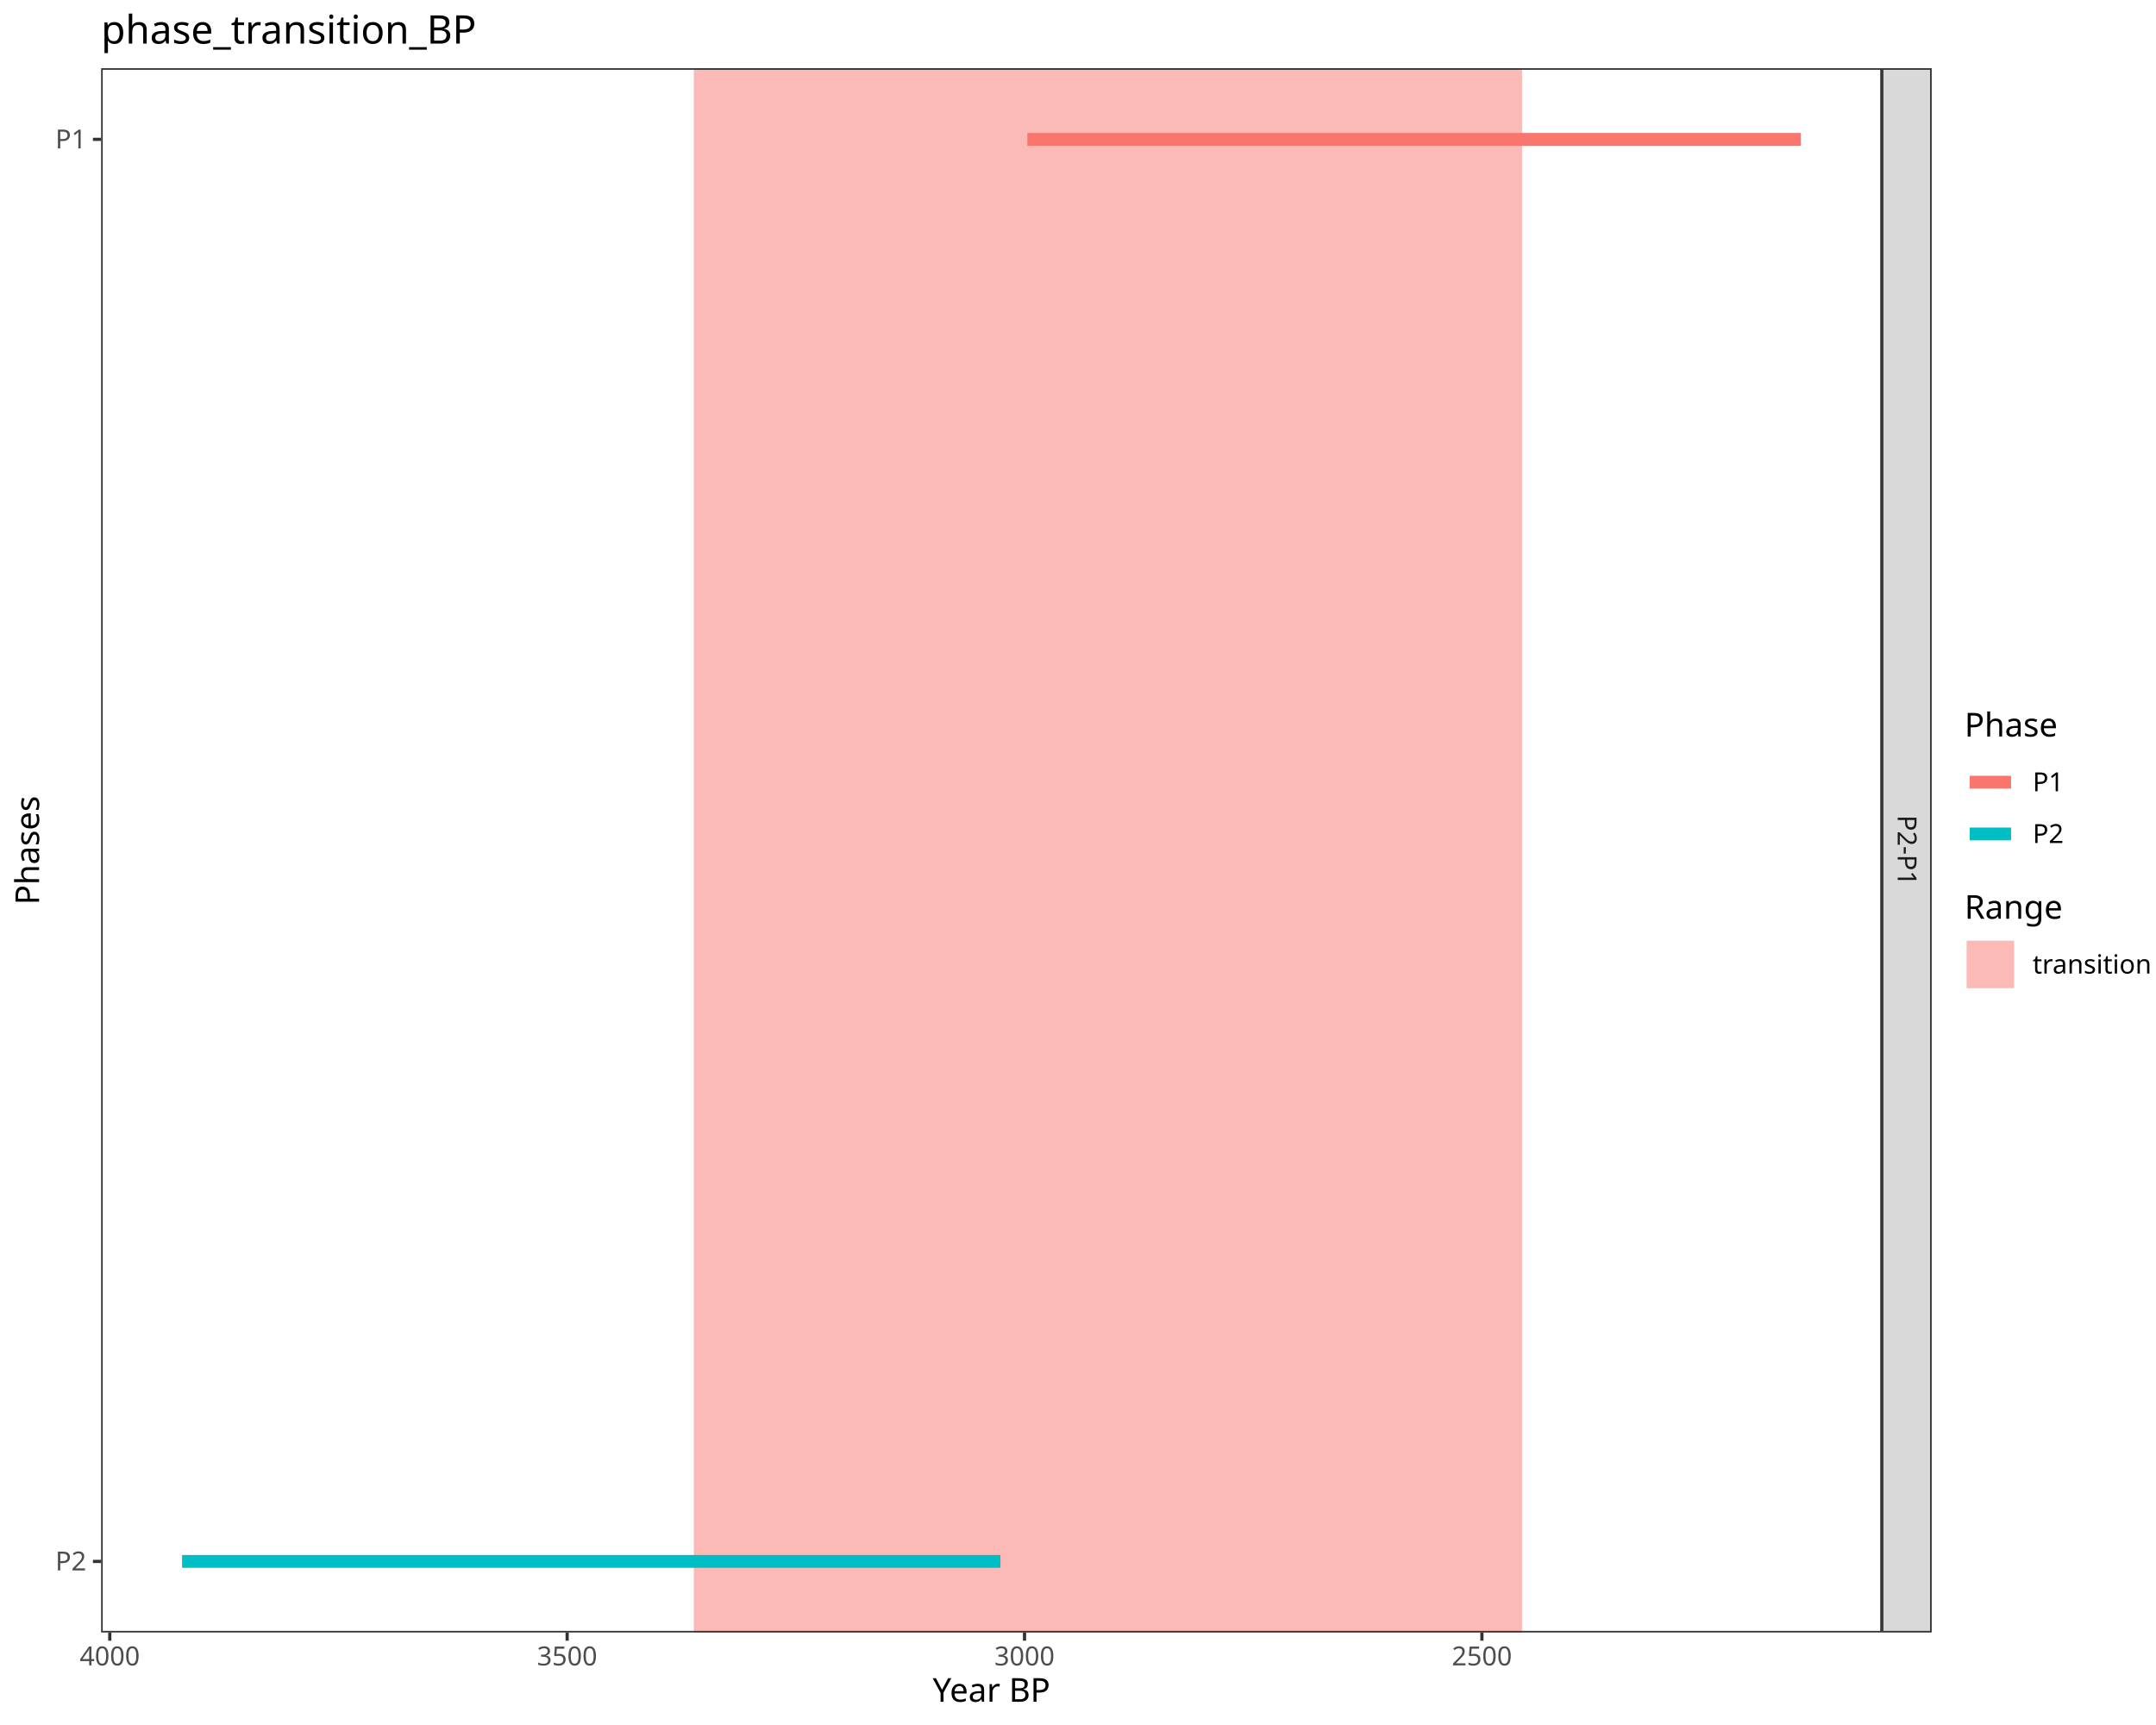
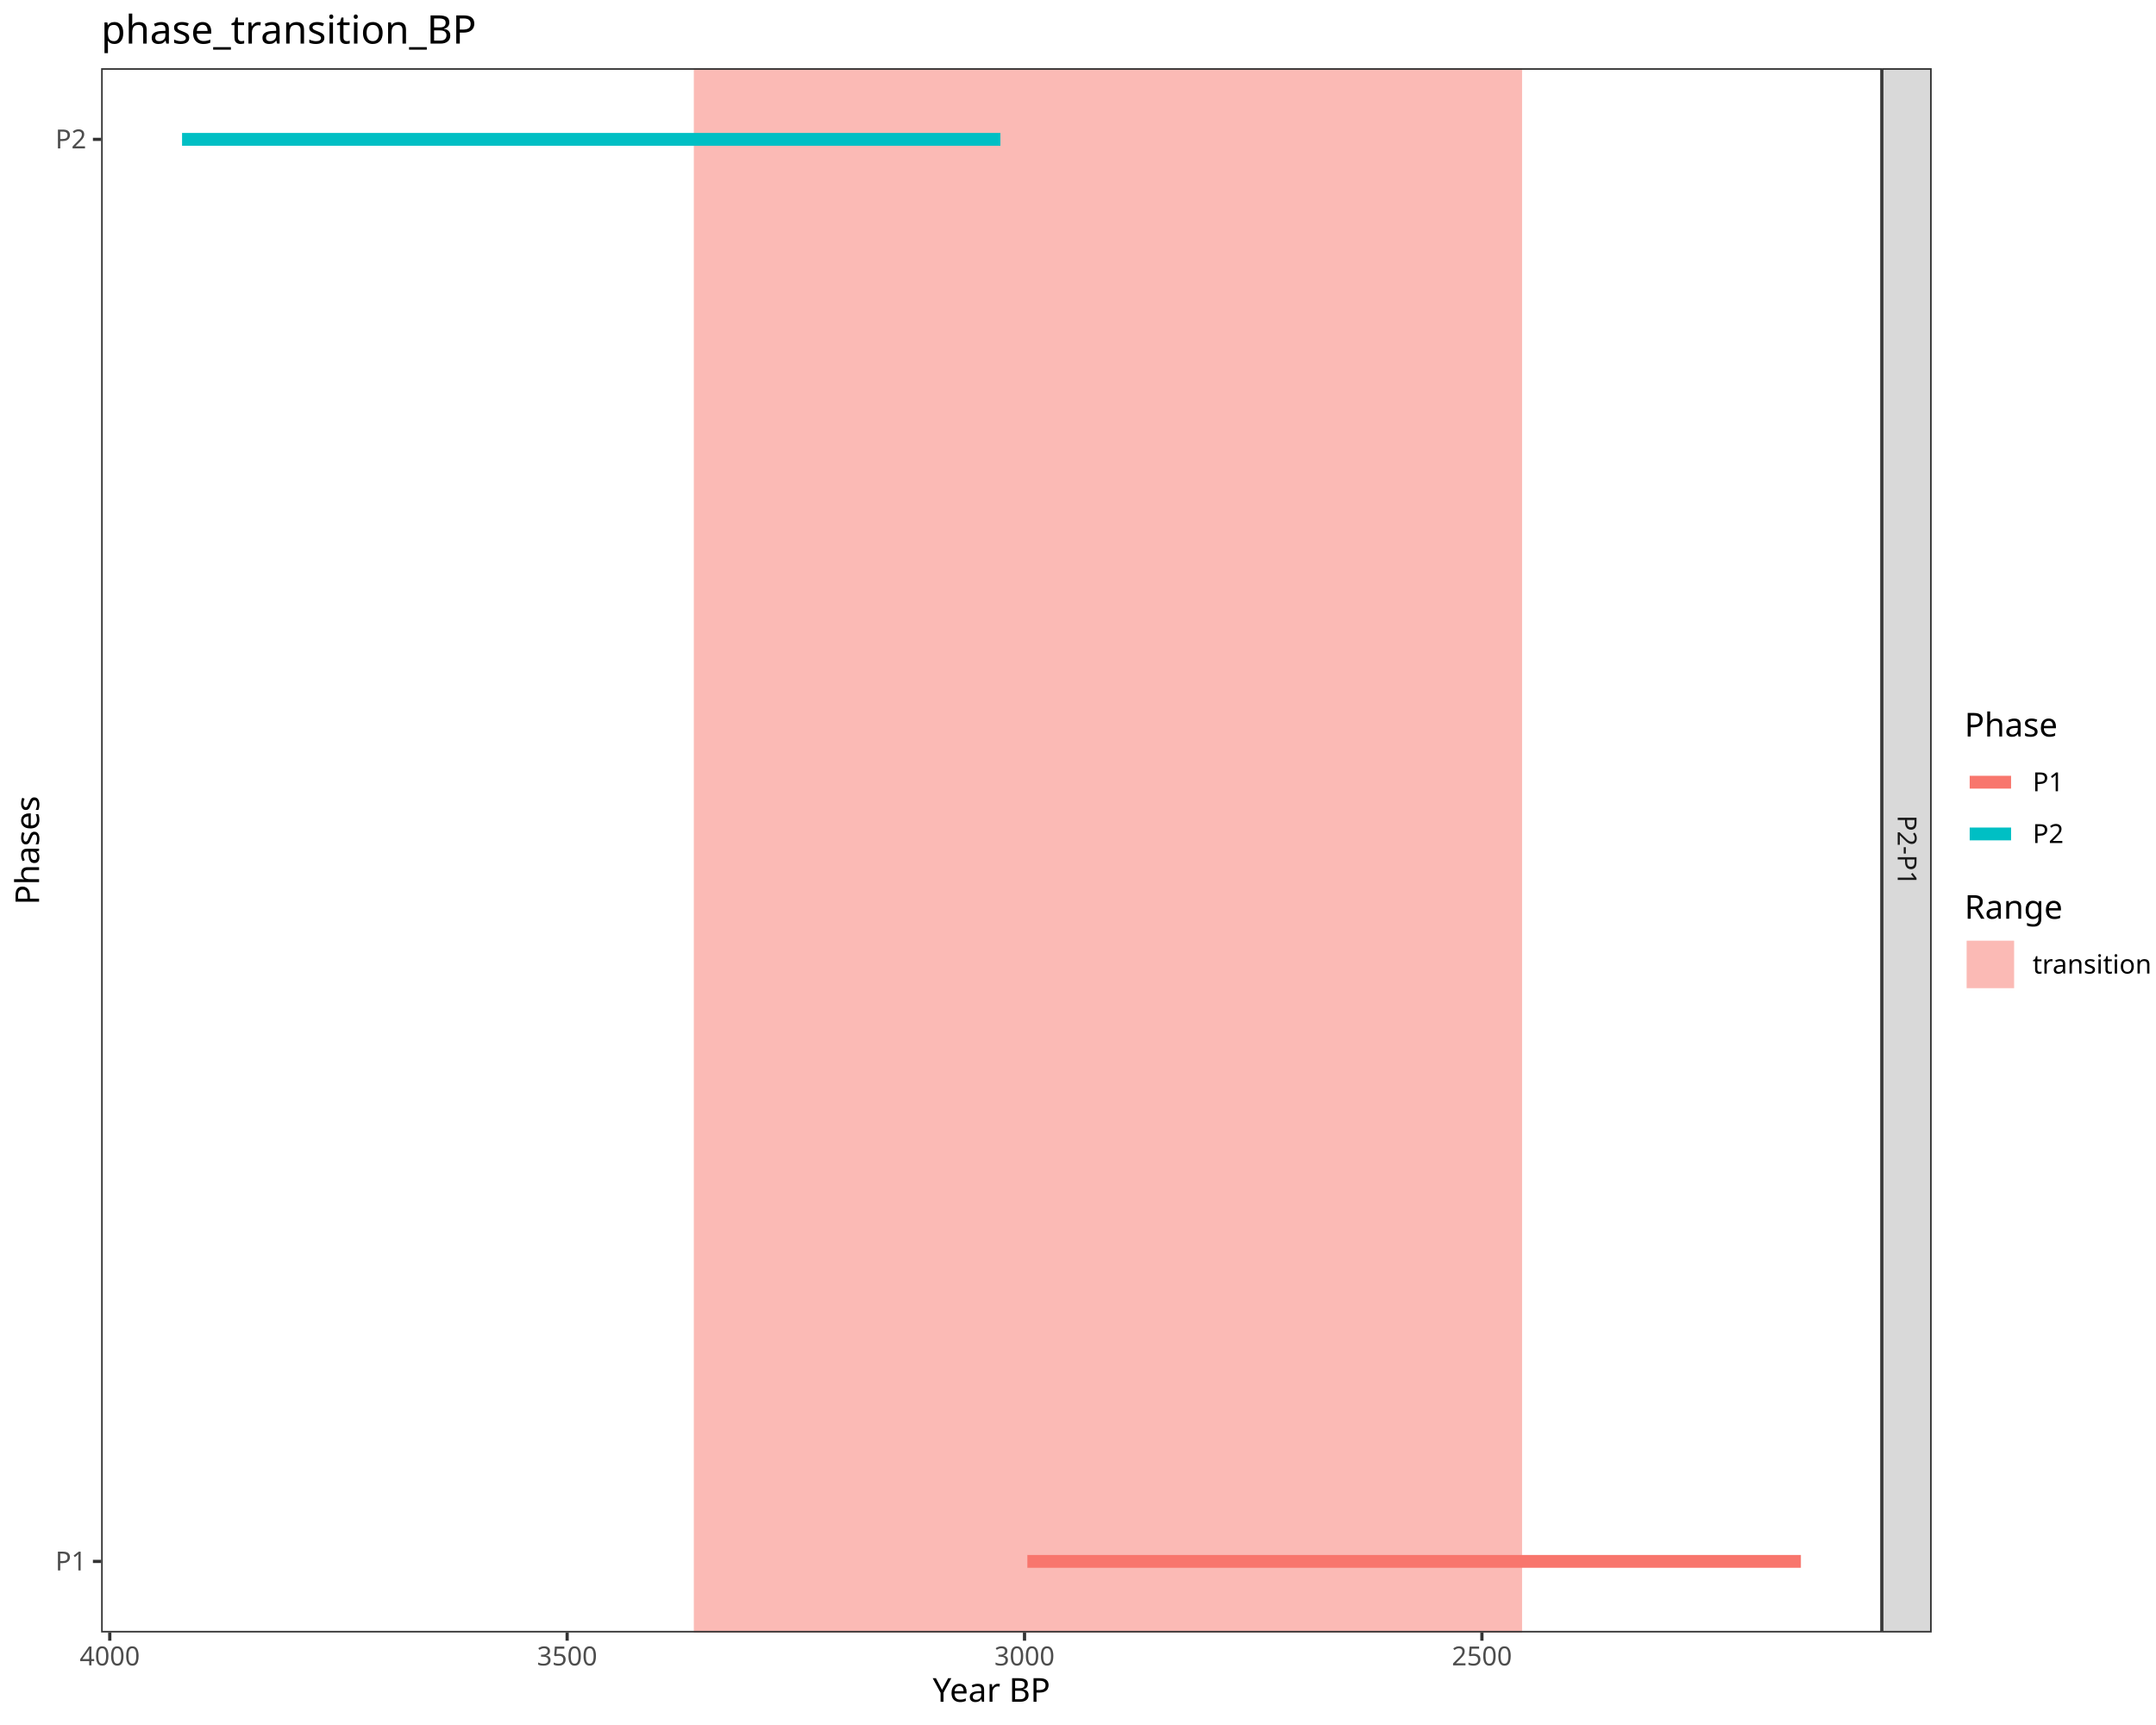
<svg xmlns="http://www.w3.org/2000/svg" class="svglite" data-engine-version="2.0" width="720.00pt" height="576.00pt" viewBox="0 0 720.00 576.00">
  <defs>
    <style type="text/css">
    .svglite line, .svglite polyline, .svglite polygon, .svglite path, .svglite rect, .svglite circle {
      fill: none;
      stroke: #000000;
      stroke-linecap: round;
      stroke-linejoin: round;
      stroke-miterlimit: 10.00;
    }
  </style>
  </defs>
  <rect width="100%" height="100%" style="stroke: none; fill: #FFFFFF;" />
  <defs>
    <clipPath id="cpMC4wMHw3MjAuMDB8MC4wMHw1NzYuMDA=">
      <rect x="0.00" y="0.00" width="720.00" height="576.00" />
    </clipPath>
  </defs>
  <g clip-path="url(#cpMC4wMHw3MjAuMDB8MC4wMHw1NzYuMDA=)">
    <rect x="0.00" y="0.00" width="720.00" height="576.00" style="stroke-width: 1.07; stroke: #FFFFFF; fill: #FFFFFF;" />
  </g>
  <defs>
    <clipPath id="cpMzMuNzd8NjI4LjQ0fDIyLjc4fDU0NS4xMQ==">
      <rect x="33.77" y="22.78" width="594.67" height="522.33" />
    </clipPath>
  </defs>
  <g clip-path="url(#cpMzMuNzd8NjI4LjQ0fDIyLjc4fDU0NS4xMQ==)">
    <rect x="33.77" y="22.78" width="594.67" height="522.33" style="stroke-width: 1.07; stroke: none; fill: #FFFFFF;" />
    <rect x="231.70" y="22.78" width="276.60" height="522.33" style="stroke-width: 1.07; stroke: none; stroke-linecap: square; stroke-linejoin: miter; fill: #F8766D; fill-opacity: 0.50;" />
-     <line x1="343.09" y1="46.53" x2="601.41" y2="46.53" style="stroke-width: 4.27; stroke: #F8766D; stroke-linecap: butt;" />
-     <line x1="60.80" y1="521.37" x2="334.09" y2="521.37" style="stroke-width: 4.27; stroke: #00BFC4; stroke-linecap: butt;" />
+     <line x1="343.09" y1="521.37" x2="601.41" y2="521.37" style="stroke-width: 4.27; stroke: #F8766D; stroke-linecap: butt;" />
+     <line x1="60.80" y1="46.53" x2="334.09" y2="46.53" style="stroke-width: 4.27; stroke: #00BFC4; stroke-linecap: butt;" />
    <rect x="33.77" y="22.78" width="594.67" height="522.33" style="stroke-width: 1.07; stroke: #333333;" />
  </g>
  <g clip-path="url(#cpMC4wMHw3MjAuMDB8MC4wMHw1NzYuMDA=)">
</g>
  <defs>
    <clipPath id="cpNjI4LjQ0fDY0NS4wOXwyMi43OHw1NDUuMTE=">
      <rect x="628.44" y="22.78" width="16.65" height="522.33" />
    </clipPath>
  </defs>
  <g clip-path="url(#cpNjI4LjQ0fDY0NS4wOXwyMi43OHw1NDUuMTE=)">
    <rect x="628.44" y="22.78" width="16.65" height="522.33" style="stroke-width: 1.07; stroke: #333333; fill: #D9D9D9;" />
    <text transform="translate(633.74,283.95) rotate(90)" text-anchor="middle" style="font-size: 8.80px; fill: #1A1A1A; font-family: sans;" textLength="24.46px" lengthAdjust="spacingAndGlyphs">P2-P1</text>
  </g>
  <g clip-path="url(#cpMC4wMHw3MjAuMDB8MC4wMHw1NzYuMDA=)">
    <polyline points="494.89,547.85 494.89,545.11 " style="stroke-width: 1.07; stroke: #333333; stroke-linecap: butt;" />
    <polyline points="342.14,547.85 342.14,545.11 " style="stroke-width: 1.07; stroke: #333333; stroke-linecap: butt;" />
    <polyline points="189.40,547.85 189.40,545.11 " style="stroke-width: 1.07; stroke: #333333; stroke-linecap: butt;" />
    <polyline points="36.66,547.85 36.66,545.11 " style="stroke-width: 1.07; stroke: #333333; stroke-linecap: butt;" />
    <text x="494.89" y="556.10" text-anchor="middle" style="font-size: 8.80px; fill: #4D4D4D; font-family: sans;" textLength="19.58px" lengthAdjust="spacingAndGlyphs">2500</text>
    <text x="342.14" y="556.10" text-anchor="middle" style="font-size: 8.80px; fill: #4D4D4D; font-family: sans;" textLength="19.58px" lengthAdjust="spacingAndGlyphs">3000</text>
    <text x="189.40" y="556.10" text-anchor="middle" style="font-size: 8.80px; fill: #4D4D4D; font-family: sans;" textLength="19.58px" lengthAdjust="spacingAndGlyphs">3500</text>
    <text x="36.66" y="556.10" text-anchor="middle" style="font-size: 8.80px; fill: #4D4D4D; font-family: sans;" textLength="19.58px" lengthAdjust="spacingAndGlyphs">4000</text>
-     <text x="28.84" y="49.55" text-anchor="end" style="font-size: 8.80px; fill: #4D4D4D; font-family: sans;" textLength="10.77px" lengthAdjust="spacingAndGlyphs">P1</text>
-     <text x="28.84" y="524.40" text-anchor="end" style="font-size: 8.80px; fill: #4D4D4D; font-family: sans;" textLength="10.77px" lengthAdjust="spacingAndGlyphs">P2</text>
+     <text x="28.84" y="524.40" text-anchor="end" style="font-size: 8.80px; fill: #4D4D4D; font-family: sans;" textLength="10.77px" lengthAdjust="spacingAndGlyphs">P1</text>
+     <text x="28.84" y="49.55" text-anchor="end" style="font-size: 8.80px; fill: #4D4D4D; font-family: sans;" textLength="10.77px" lengthAdjust="spacingAndGlyphs">P2</text>
+     <polyline points="31.03,521.37 33.77,521.37 " style="stroke-width: 1.07; stroke: #333333; stroke-linecap: butt;" />
    <polyline points="31.03,46.53 33.77,46.53 " style="stroke-width: 1.07; stroke: #333333; stroke-linecap: butt;" />
-     <polyline points="31.03,521.37 33.77,521.37 " style="stroke-width: 1.07; stroke: #333333; stroke-linecap: butt;" />
    <text x="331.11" y="568.24" text-anchor="middle" style="font-size: 11.00px; font-family: sans;" textLength="40.97px" lengthAdjust="spacingAndGlyphs">Year BP</text>
    <text transform="translate(13.05,283.95) rotate(-90)" text-anchor="middle" style="font-size: 11.00px; font-family: sans;" textLength="36.70px" lengthAdjust="spacingAndGlyphs">Phases</text>
    <rect x="656.05" y="237.22" width="33.53" height="49.89" style="stroke-width: 1.07; stroke: none; fill: #FFFFFF;" />
    <text x="656.05" y="245.93" style="font-size: 11.00px; font-family: sans;" textLength="31.20px" lengthAdjust="spacingAndGlyphs">Phase</text>
    <rect x="656.05" y="252.55" width="17.28" height="17.28" style="stroke-width: 1.07; stroke: none; fill: #FFFFFF;" />
    <line x1="657.78" y1="261.19" x2="671.60" y2="261.19" style="stroke-width: 4.27; stroke: #F8766D; stroke-linecap: butt;" />
    <rect x="656.05" y="269.83" width="17.28" height="17.28" style="stroke-width: 1.07; stroke: none; fill: #FFFFFF;" />
    <line x1="657.78" y1="278.47" x2="671.60" y2="278.47" style="stroke-width: 4.27; stroke: #00BFC4; stroke-linecap: butt;" />
    <text x="678.81" y="264.22" style="font-size: 8.80px; font-family: sans;" textLength="10.77px" lengthAdjust="spacingAndGlyphs">P1</text>
    <text x="678.81" y="281.50" style="font-size: 8.80px; font-family: sans;" textLength="10.77px" lengthAdjust="spacingAndGlyphs">P2</text>
    <rect x="656.05" y="298.07" width="58.47" height="32.61" style="stroke-width: 1.07; stroke: none; fill: #FFFFFF;" />
    <text x="656.05" y="306.78" style="font-size: 11.00px; font-family: sans;" textLength="32.42px" lengthAdjust="spacingAndGlyphs">Range</text>
    <rect x="656.05" y="313.40" width="17.28" height="17.28" style="stroke-width: 1.07; stroke: none; fill: #FFFFFF;" />
    <rect x="656.76" y="314.11" width="15.86" height="15.86" style="stroke-width: 1.07; stroke: none; stroke-linecap: square; stroke-linejoin: miter; fill: #F8766D; fill-opacity: 0.50;" />
    <text x="678.81" y="325.07" style="font-size: 8.80px; font-family: sans;" textLength="35.71px" lengthAdjust="spacingAndGlyphs">transition</text>
    <text x="33.77" y="14.56" style="font-size: 13.20px; font-family: sans;" textLength="121.83px" lengthAdjust="spacingAndGlyphs">phase_transition_BP</text>
  </g>
</svg>
